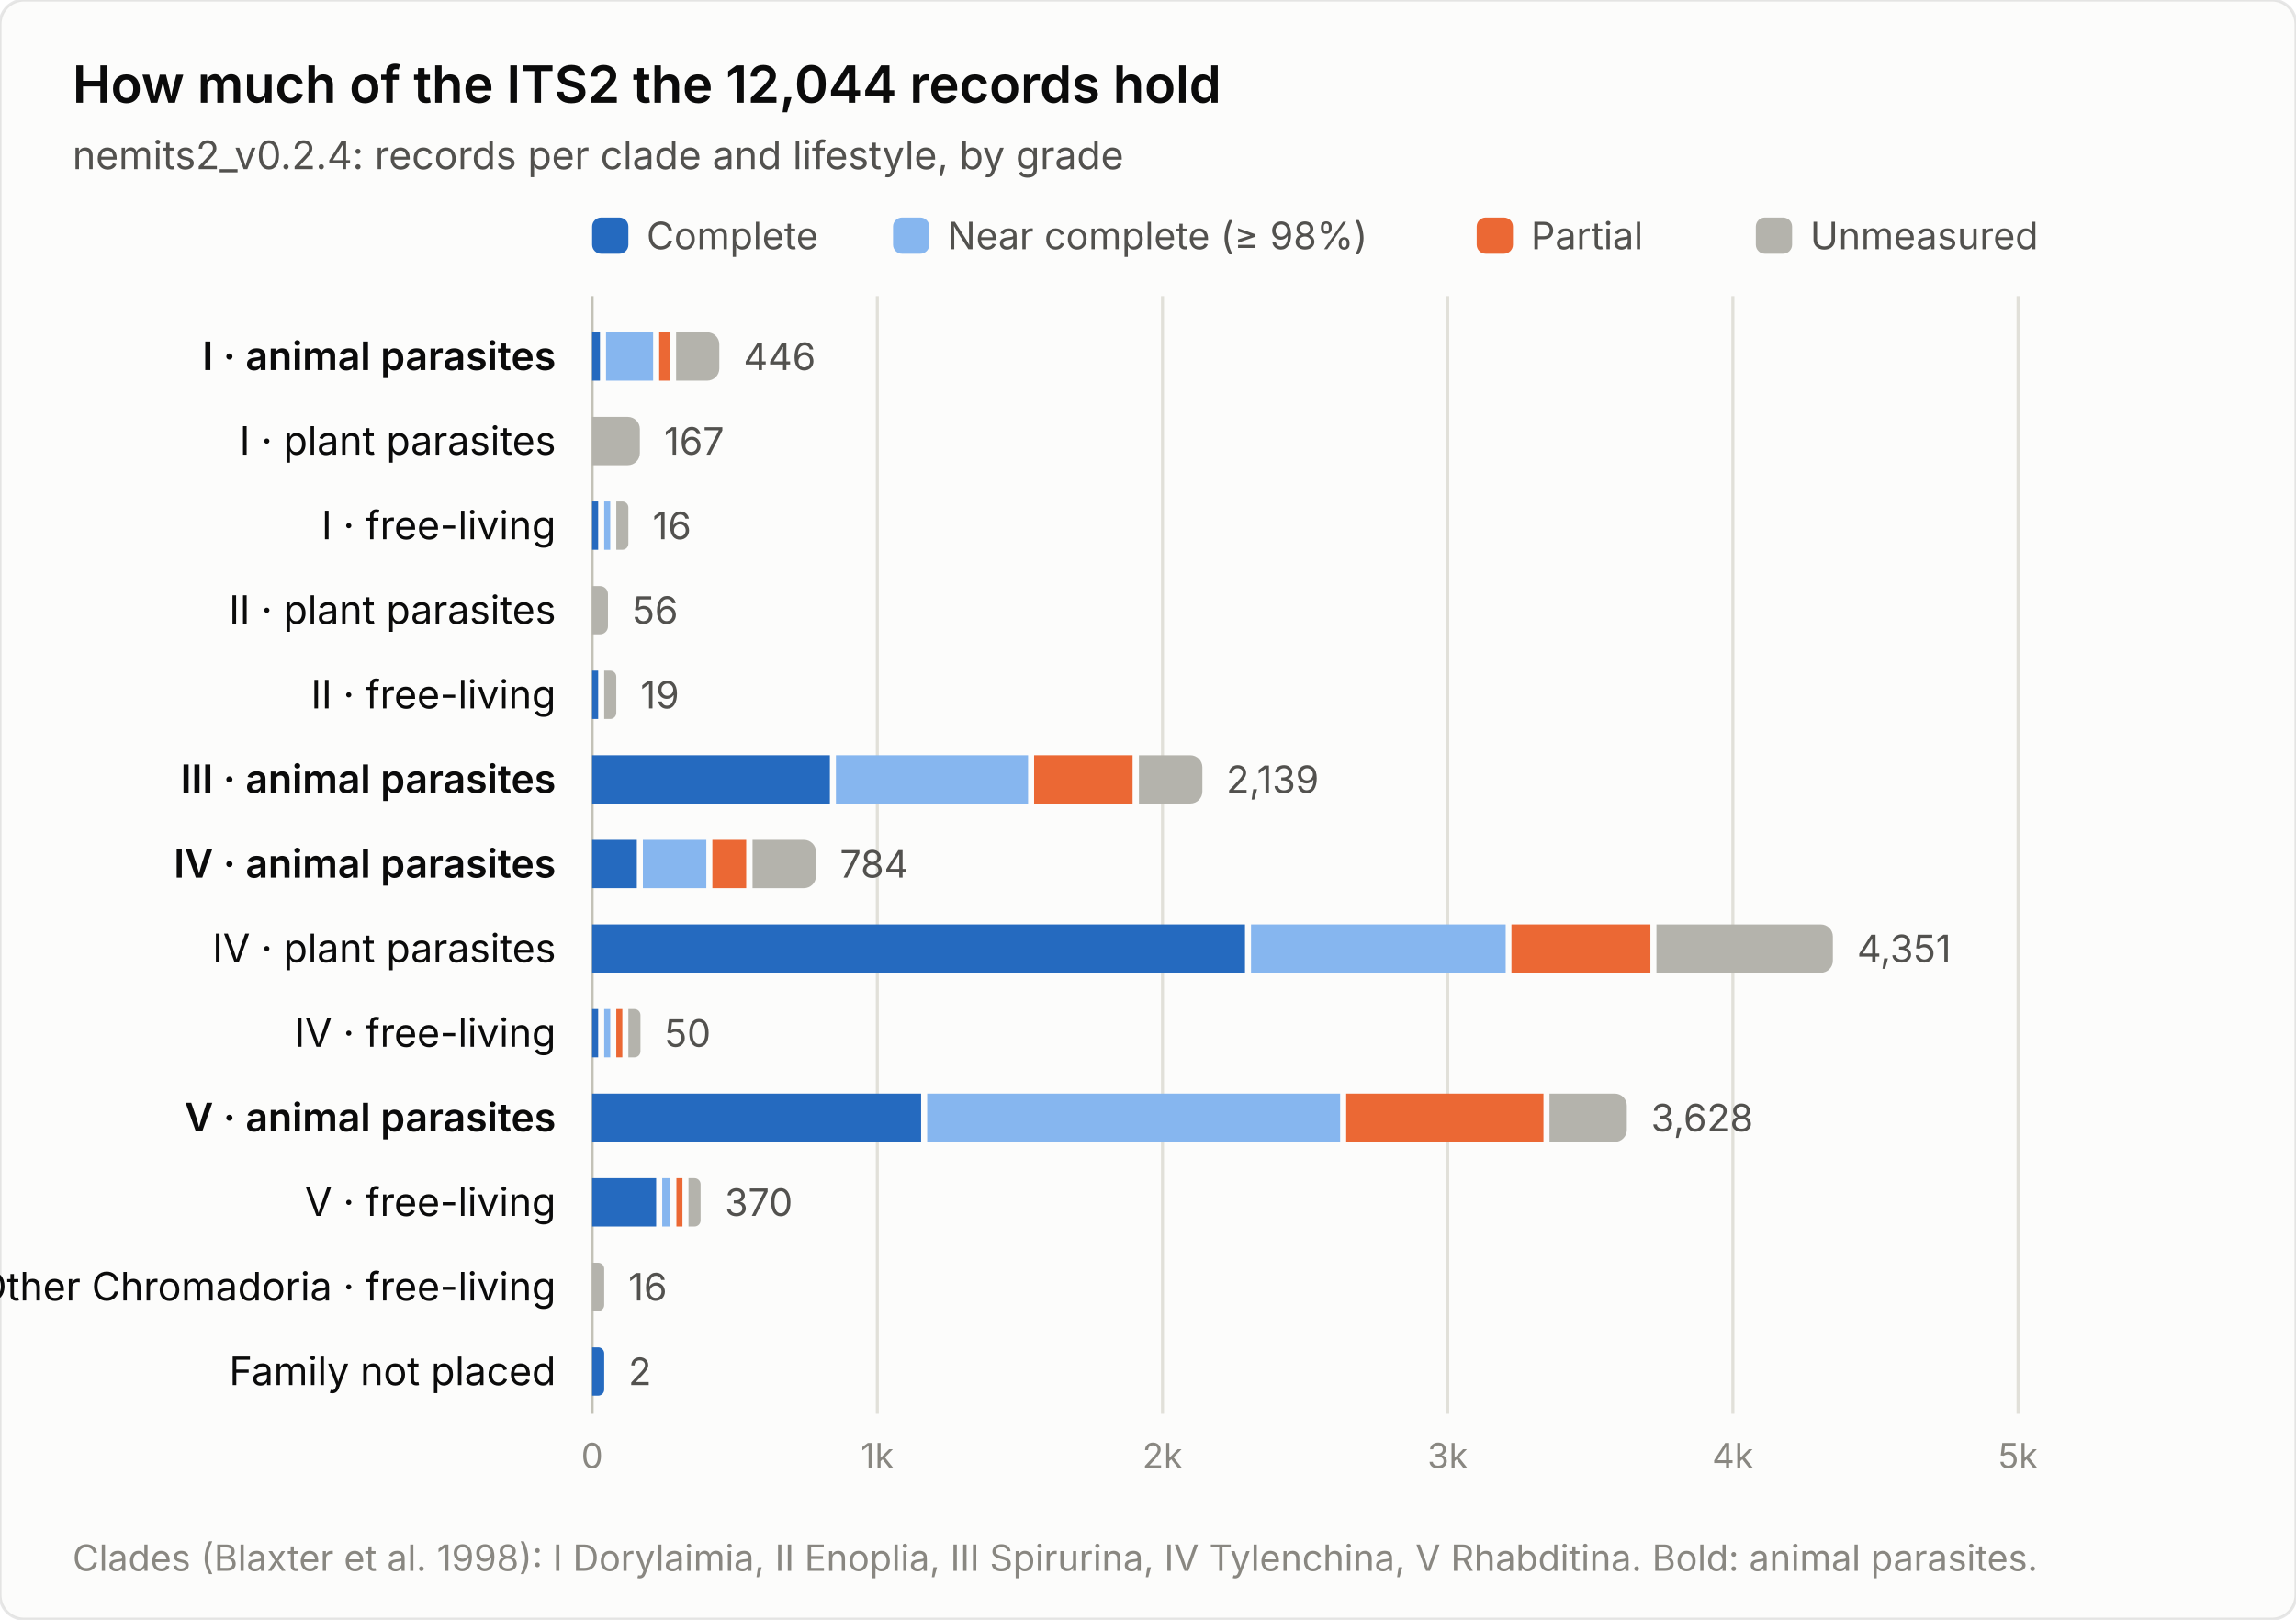
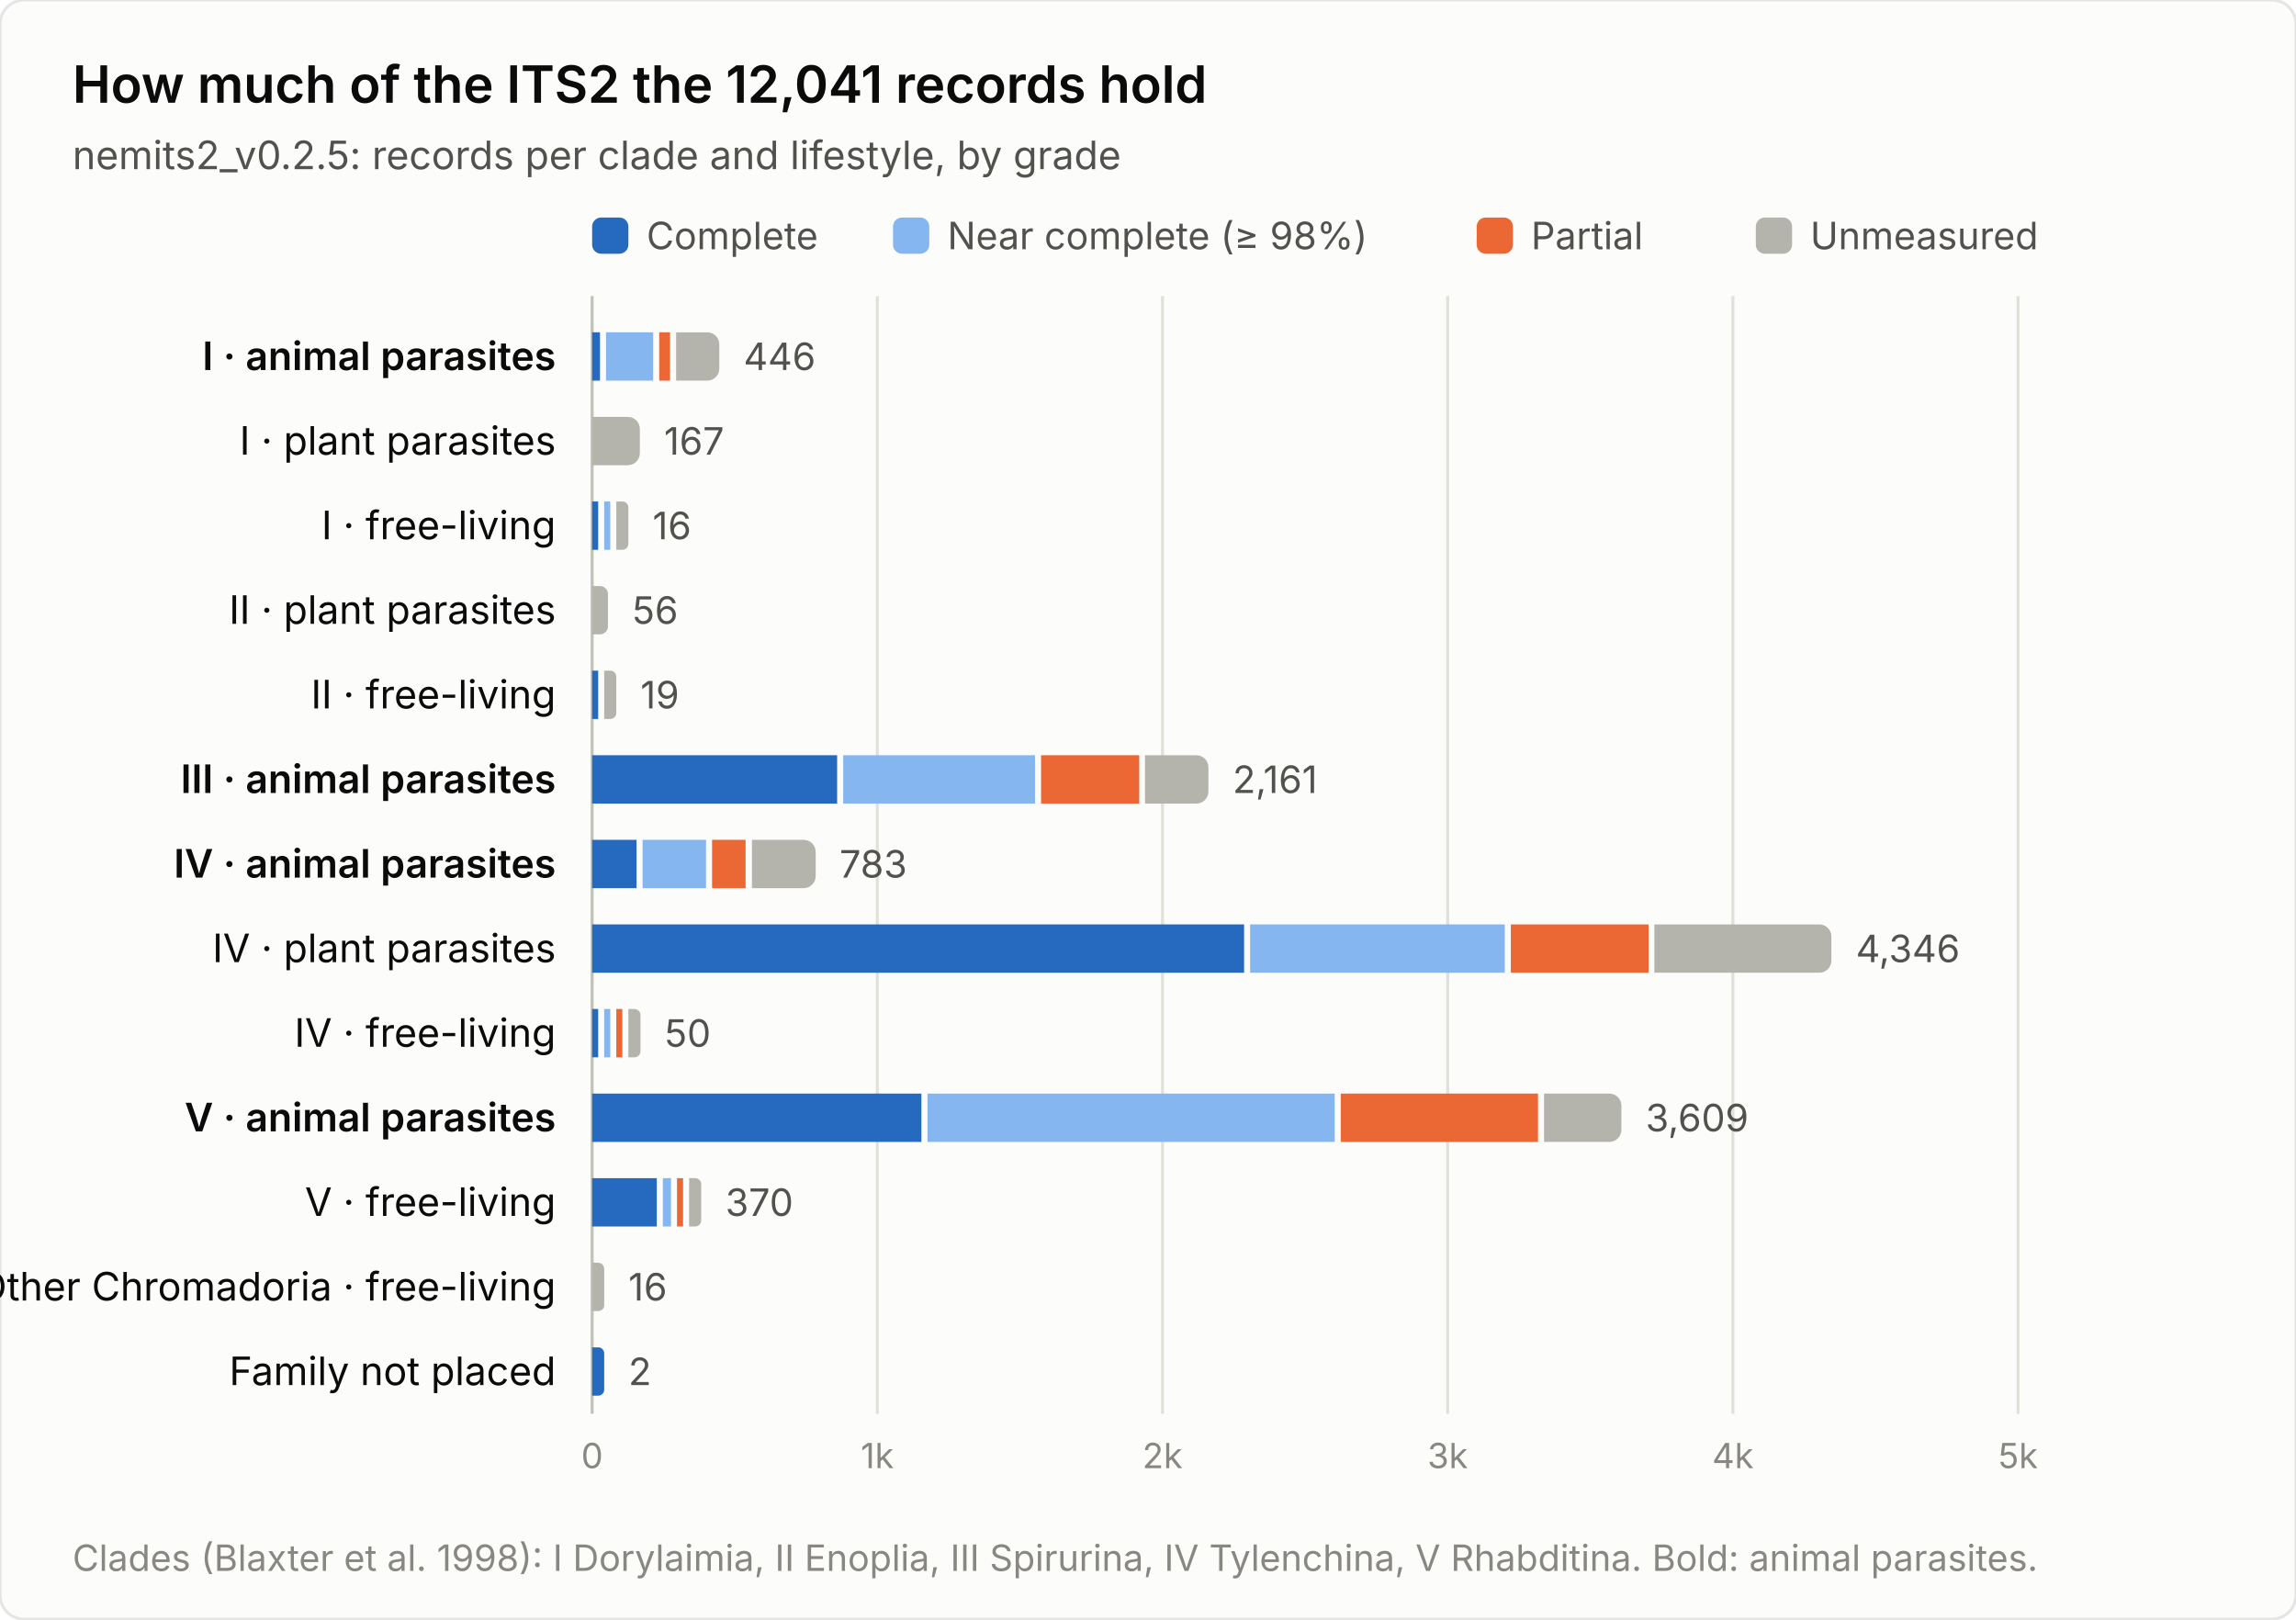
- <svg xmlns="http://www.w3.org/2000/svg" width="760" height="536" viewBox="0 0 760 536" font-family="system-ui, -apple-system, &quot;Segoe UI&quot;, sans-serif" role="img" aria-label="How much of the ITS2 the 12,044 records hold">
+ <svg xmlns="http://www.w3.org/2000/svg" width="760" height="536" viewBox="0 0 760 536" font-family="system-ui, -apple-system, &quot;Segoe UI&quot;, sans-serif" role="img" aria-label="How much of the ITS2 the 12,041 records hold">
  <rect width="760" height="536" rx="8" fill="#fcfcfb" stroke="rgba(11,11,11,0.10)" />
-   <text x="24" y="34" font-size="17" font-weight="600" fill="#0b0b0b">How much of the ITS2 the 12,044 records hold</text>
-   <text x="24" y="56" font-size="13" fill="#52514e">nemits2_v0.2.4: records per clade and lifestyle, by grade</text>
+   <text x="24" y="34" font-size="17" font-weight="600" fill="#0b0b0b">How much of the ITS2 the 12,041 records hold</text>
+   <text x="24" y="56" font-size="13" fill="#52514e">nemits2_v0.2.5: records per clade and lifestyle, by grade</text>
  <rect x="196" y="72" width="12" height="12" rx="3" fill="#256abf" />
  <text x="214" y="82.5" font-size="12.5" fill="#52514e">Complete</text>
  <rect x="295.6" y="72" width="12" height="12" rx="3" fill="#86b6ef" />
  <text x="313.6" y="82.5" font-size="12.5" fill="#52514e">Near complete (≥ 98%)</text>
  <rect x="488.8" y="72" width="12" height="12" rx="3" fill="#eb6834" />
  <text x="506.8" y="82.5" font-size="12.5" fill="#52514e">Partial</text>
  <rect x="581.2" y="72" width="12" height="12" rx="3" fill="#b4b3ac" />
  <text x="599.2" y="82.5" font-size="12.5" fill="#52514e">Unmeasured</text>
  <line x1="196.0" y1="98" x2="196.0" y2="468" stroke="#c3c2b7" stroke-width="1" />
  <text x="196.0" y="486" font-size="11.5" fill="#898781" text-anchor="middle" font-variant-numeric="tabular-nums">0</text>
  <line x1="290.4" y1="98" x2="290.4" y2="468" stroke="#e1e0d9" stroke-width="1" />
  <text x="290.4" y="486" font-size="11.5" fill="#898781" text-anchor="middle" font-variant-numeric="tabular-nums">1k</text>
  <line x1="384.8" y1="98" x2="384.8" y2="468" stroke="#e1e0d9" stroke-width="1" />
  <text x="384.8" y="486" font-size="11.5" fill="#898781" text-anchor="middle" font-variant-numeric="tabular-nums">2k</text>
  <line x1="479.2" y1="98" x2="479.2" y2="468" stroke="#e1e0d9" stroke-width="1" />
  <text x="479.2" y="486" font-size="11.5" fill="#898781" text-anchor="middle" font-variant-numeric="tabular-nums">3k</text>
  <line x1="573.6" y1="98" x2="573.6" y2="468" stroke="#e1e0d9" stroke-width="1" />
  <text x="573.6" y="486" font-size="11.5" fill="#898781" text-anchor="middle" font-variant-numeric="tabular-nums">4k</text>
  <line x1="668.0" y1="98" x2="668.0" y2="468" stroke="#e1e0d9" stroke-width="1" />
  <text x="668.0" y="486" font-size="11.5" fill="#898781" text-anchor="middle" font-variant-numeric="tabular-nums">5k</text>
  <text x="184" y="122.5" font-size="13" font-weight="600" fill="#0b0b0b" text-anchor="end">I · animal parasites</text>
  <rect x="196.0" y="110.0" width="2.6" height="16" fill="#256abf" />
  <rect x="200.6" y="110.0" width="15.6" height="16" fill="#86b6ef" />
  <rect x="218.2" y="110.0" width="3.6" height="16" fill="#eb6834" />
  <path d="M223.8,110.0 h10.3 a4,4 0 0 1 4,4 v8.0 a4,4 0 0 1 -4,4 h-10.3 z" fill="#b4b3ac" />
  <text x="246.1" y="122.5" font-size="12.5" fill="#52514e" font-variant-numeric="tabular-nums">446</text>
  <text x="184" y="150.5" font-size="13" font-weight="400" fill="#0b0b0b" text-anchor="end">I · plant parasites</text>
  <path d="M196.0,138.0 h11.8 a4,4 0 0 1 4,4 v8.0 a4,4 0 0 1 -4,4 h-11.8 z" fill="#b4b3ac" />
  <text x="219.8" y="150.5" font-size="12.5" fill="#52514e" font-variant-numeric="tabular-nums">167</text>
  <text x="184" y="178.5" font-size="13" font-weight="400" fill="#0b0b0b" text-anchor="end">I · free-living</text>
  <rect x="196.0" y="166.0" width="2.0" height="16" fill="#256abf" />
  <rect x="200.0" y="166.0" width="2.0" height="16" fill="#86b6ef" />
  <path d="M204.0,166.0 h2.0 a2.0,2.0 0 0 1 2.0,2.0 v12.0 a2.0,2.0 0 0 1 -2.0,2.0 h-2.0 z" fill="#b4b3ac" />
  <text x="216.0" y="178.5" font-size="12.5" fill="#52514e" font-variant-numeric="tabular-nums">16</text>
  <text x="184" y="206.5" font-size="13" font-weight="400" fill="#0b0b0b" text-anchor="end">II · plant parasites</text>
  <path d="M196.0,194.0 h2.6 a2.643,2.643 0 0 1 2.643,2.643 v10.7 a2.643,2.643 0 0 1 -2.643,2.643 h-2.6 z" fill="#b4b3ac" />
  <text x="209.3" y="206.5" font-size="12.5" fill="#52514e" font-variant-numeric="tabular-nums">56</text>
  <text x="184" y="234.5" font-size="13" font-weight="400" fill="#0b0b0b" text-anchor="end">II · free-living</text>
  <rect x="196.0" y="222.0" width="2.0" height="16" fill="#256abf" />
  <path d="M200.0,222.0 h2.0 a2.0,2.0 0 0 1 2.0,2.0 v12.0 a2.0,2.0 0 0 1 -2.0,2.0 h-2.0 z" fill="#b4b3ac" />
  <text x="212.0" y="234.5" font-size="12.5" fill="#52514e" font-variant-numeric="tabular-nums">19</text>
  <text x="184" y="262.5" font-size="13" font-weight="600" fill="#0b0b0b" text-anchor="end">III · animal parasites</text>
-   <rect x="196.0" y="250.0" width="78.7" height="16" fill="#256abf" />
-   <rect x="276.7" y="250.0" width="63.6" height="16" fill="#86b6ef" />
-   <rect x="342.3" y="250.0" width="32.6" height="16" fill="#eb6834" />
-   <path d="M377.0,250.0 h17.0 a4,4 0 0 1 4,4 v8.0 a4,4 0 0 1 -4,4 h-17.0 z" fill="#b4b3ac" />
-   <text x="405.9" y="262.5" font-size="12.5" fill="#52514e" font-variant-numeric="tabular-nums">2,139</text>
+   <rect x="196.0" y="250.0" width="81.1" height="16" fill="#256abf" />
+   <rect x="279.1" y="250.0" width="63.5" height="16" fill="#86b6ef" />
+   <rect x="344.6" y="250.0" width="32.5" height="16" fill="#eb6834" />
+   <path d="M379.0,250.0 h17.0 a4,4 0 0 1 4,4 v8.0 a4,4 0 0 1 -4,4 h-17.0 z" fill="#b4b3ac" />
+   <text x="408.0" y="262.5" font-size="12.5" fill="#52514e" font-variant-numeric="tabular-nums">2,161</text>
  <text x="184" y="290.5" font-size="13" font-weight="600" fill="#0b0b0b" text-anchor="end">IV · animal parasites</text>
-   <rect x="196.0" y="278.0" width="14.8" height="16" fill="#256abf" />
-   <rect x="212.8" y="278.0" width="21.0" height="16" fill="#86b6ef" />
-   <rect x="235.8" y="278.0" width="11.2" height="16" fill="#eb6834" />
-   <path d="M249.1,278.0 h17.0 a4,4 0 0 1 4,4 v8.0 a4,4 0 0 1 -4,4 h-17.0 z" fill="#b4b3ac" />
-   <text x="278.0" y="290.5" font-size="12.5" fill="#52514e" font-variant-numeric="tabular-nums">784</text>
+   <rect x="196.0" y="278.0" width="14.7" height="16" fill="#256abf" />
+   <rect x="212.7" y="278.0" width="21.0" height="16" fill="#86b6ef" />
+   <rect x="235.7" y="278.0" width="11.1" height="16" fill="#eb6834" />
+   <path d="M248.9,278.0 h17.1 a4,4 0 0 1 4,4 v8.0 a4,4 0 0 1 -4,4 h-17.1 z" fill="#b4b3ac" />
+   <text x="277.9" y="290.5" font-size="12.5" fill="#52514e" font-variant-numeric="tabular-nums">783</text>
  <text x="184" y="318.5" font-size="13" font-weight="400" fill="#0b0b0b" text-anchor="end">IV · plant parasites</text>
-   <rect x="196.0" y="306.0" width="216.1" height="16" fill="#256abf" />
-   <rect x="414.1" y="306.0" width="84.3" height="16" fill="#86b6ef" />
-   <rect x="500.3" y="306.0" width="46.0" height="16" fill="#eb6834" />
-   <path d="M548.3,306.0 h54.4 a4,4 0 0 1 4,4 v8.0 a4,4 0 0 1 -4,4 h-54.4 z" fill="#b4b3ac" />
-   <text x="614.7" y="318.5" font-size="12.5" fill="#52514e" font-variant-numeric="tabular-nums">4,351</text>
+   <rect x="196.0" y="306.0" width="215.8" height="16" fill="#256abf" />
+   <rect x="413.8" y="306.0" width="84.3" height="16" fill="#86b6ef" />
+   <rect x="500.1" y="306.0" width="45.6" height="16" fill="#eb6834" />
+   <path d="M547.6,306.0 h54.6 a4,4 0 0 1 4,4 v8.0 a4,4 0 0 1 -4,4 h-54.6 z" fill="#b4b3ac" />
+   <text x="614.3" y="318.5" font-size="12.5" fill="#52514e" font-variant-numeric="tabular-nums">4,346</text>
  <text x="184" y="346.5" font-size="13" font-weight="400" fill="#0b0b0b" text-anchor="end">IV · free-living</text>
  <rect x="196.0" y="334.0" width="2.0" height="16" fill="#256abf" />
  <rect x="200.0" y="334.0" width="2.0" height="16" fill="#86b6ef" />
  <rect x="204.0" y="334.0" width="2.0" height="16" fill="#eb6834" />
  <path d="M208.0,334.0 h2.0 a2.0,2.0 0 0 1 2.0,2.0 v12.0 a2.0,2.0 0 0 1 -2.0,2.0 h-2.0 z" fill="#b4b3ac" />
  <text x="220.0" y="346.5" font-size="12.5" fill="#52514e" font-variant-numeric="tabular-nums">50</text>
  <text x="184" y="374.5" font-size="13" font-weight="600" fill="#0b0b0b" text-anchor="end">V · animal parasites</text>
-   <rect x="196.0" y="362.0" width="108.9" height="16" fill="#256abf" />
-   <rect x="306.9" y="362.0" width="136.7" height="16" fill="#86b6ef" />
-   <rect x="445.6" y="362.0" width="65.3" height="16" fill="#eb6834" />
-   <path d="M512.9,362.0 h21.6 a4,4 0 0 1 4,4 v8.0 a4,4 0 0 1 -4,4 h-21.6 z" fill="#b4b3ac" />
-   <text x="546.5" y="374.5" font-size="12.5" fill="#52514e" font-variant-numeric="tabular-nums">3,628</text>
+   <rect x="196.0" y="362.0" width="109.0" height="16" fill="#256abf" />
+   <rect x="307.0" y="362.0" width="134.8" height="16" fill="#86b6ef" />
+   <rect x="443.8" y="362.0" width="65.3" height="16" fill="#eb6834" />
+   <path d="M511.1,362.0 h21.6 a4,4 0 0 1 4,4 v8.0 a4,4 0 0 1 -4,4 h-21.6 z" fill="#b4b3ac" />
+   <text x="544.7" y="374.5" font-size="12.5" fill="#52514e" font-variant-numeric="tabular-nums">3,609</text>
  <text x="184" y="402.5" font-size="13" font-weight="400" fill="#0b0b0b" text-anchor="end">V · free-living</text>
-   <rect x="196.0" y="390.0" width="21.2" height="16" fill="#256abf" />
-   <rect x="219.2" y="390.0" width="2.7" height="16" fill="#86b6ef" />
-   <rect x="223.9" y="390.0" width="2.0" height="16" fill="#eb6834" />
-   <path d="M227.9,390.0 h2.0 a2.0,2.0 0 0 1 2.0,2.0 v12.0 a2.0,2.0 0 0 1 -2.0,2.0 h-2.0 z" fill="#b4b3ac" />
-   <text x="239.9" y="402.5" font-size="12.5" fill="#52514e" font-variant-numeric="tabular-nums">370</text>
+   <rect x="196.0" y="390.0" width="21.4" height="16" fill="#256abf" />
+   <rect x="219.4" y="390.0" width="2.7" height="16" fill="#86b6ef" />
+   <rect x="224.1" y="390.0" width="2.0" height="16" fill="#eb6834" />
+   <path d="M228.1,390.0 h2.0 a2.0,2.0 0 0 1 2.0,2.0 v12.0 a2.0,2.0 0 0 1 -2.0,2.0 h-2.0 z" fill="#b4b3ac" />
+   <text x="240.1" y="402.5" font-size="12.5" fill="#52514e" font-variant-numeric="tabular-nums">370</text>
  <text x="184" y="430.5" font-size="13" font-weight="400" fill="#0b0b0b" text-anchor="end">Other Chromadoria · free-living</text>
  <path d="M196.0,418.0 h2.0 a2.0,2.0 0 0 1 2.0,2.0 v12.0 a2.0,2.0 0 0 1 -2.0,2.0 h-2.0 z" fill="#b4b3ac" />
  <text x="208.0" y="430.5" font-size="12.5" fill="#52514e" font-variant-numeric="tabular-nums">16</text>
  <text x="184" y="458.5" font-size="13" font-weight="400" fill="#0b0b0b" text-anchor="end">Family not placed</text>
  <path d="M196.0,446.0 h2.0 a2.0,2.0 0 0 1 2.0,2.0 v12.0 a2.0,2.0 0 0 1 -2.0,2.0 h-2.0 z" fill="#256abf" />
  <text x="208.0" y="458.5" font-size="12.5" fill="#52514e" font-variant-numeric="tabular-nums">2</text>
  <text x="24" y="520" font-size="12" fill="#898781">Clades (Blaxter et al. 1998): I Dorylaimia, II Enoplia, III Spirurina, IV Tylenchina, V Rhabditina. Bold: animal parasites.</text>
</svg>
